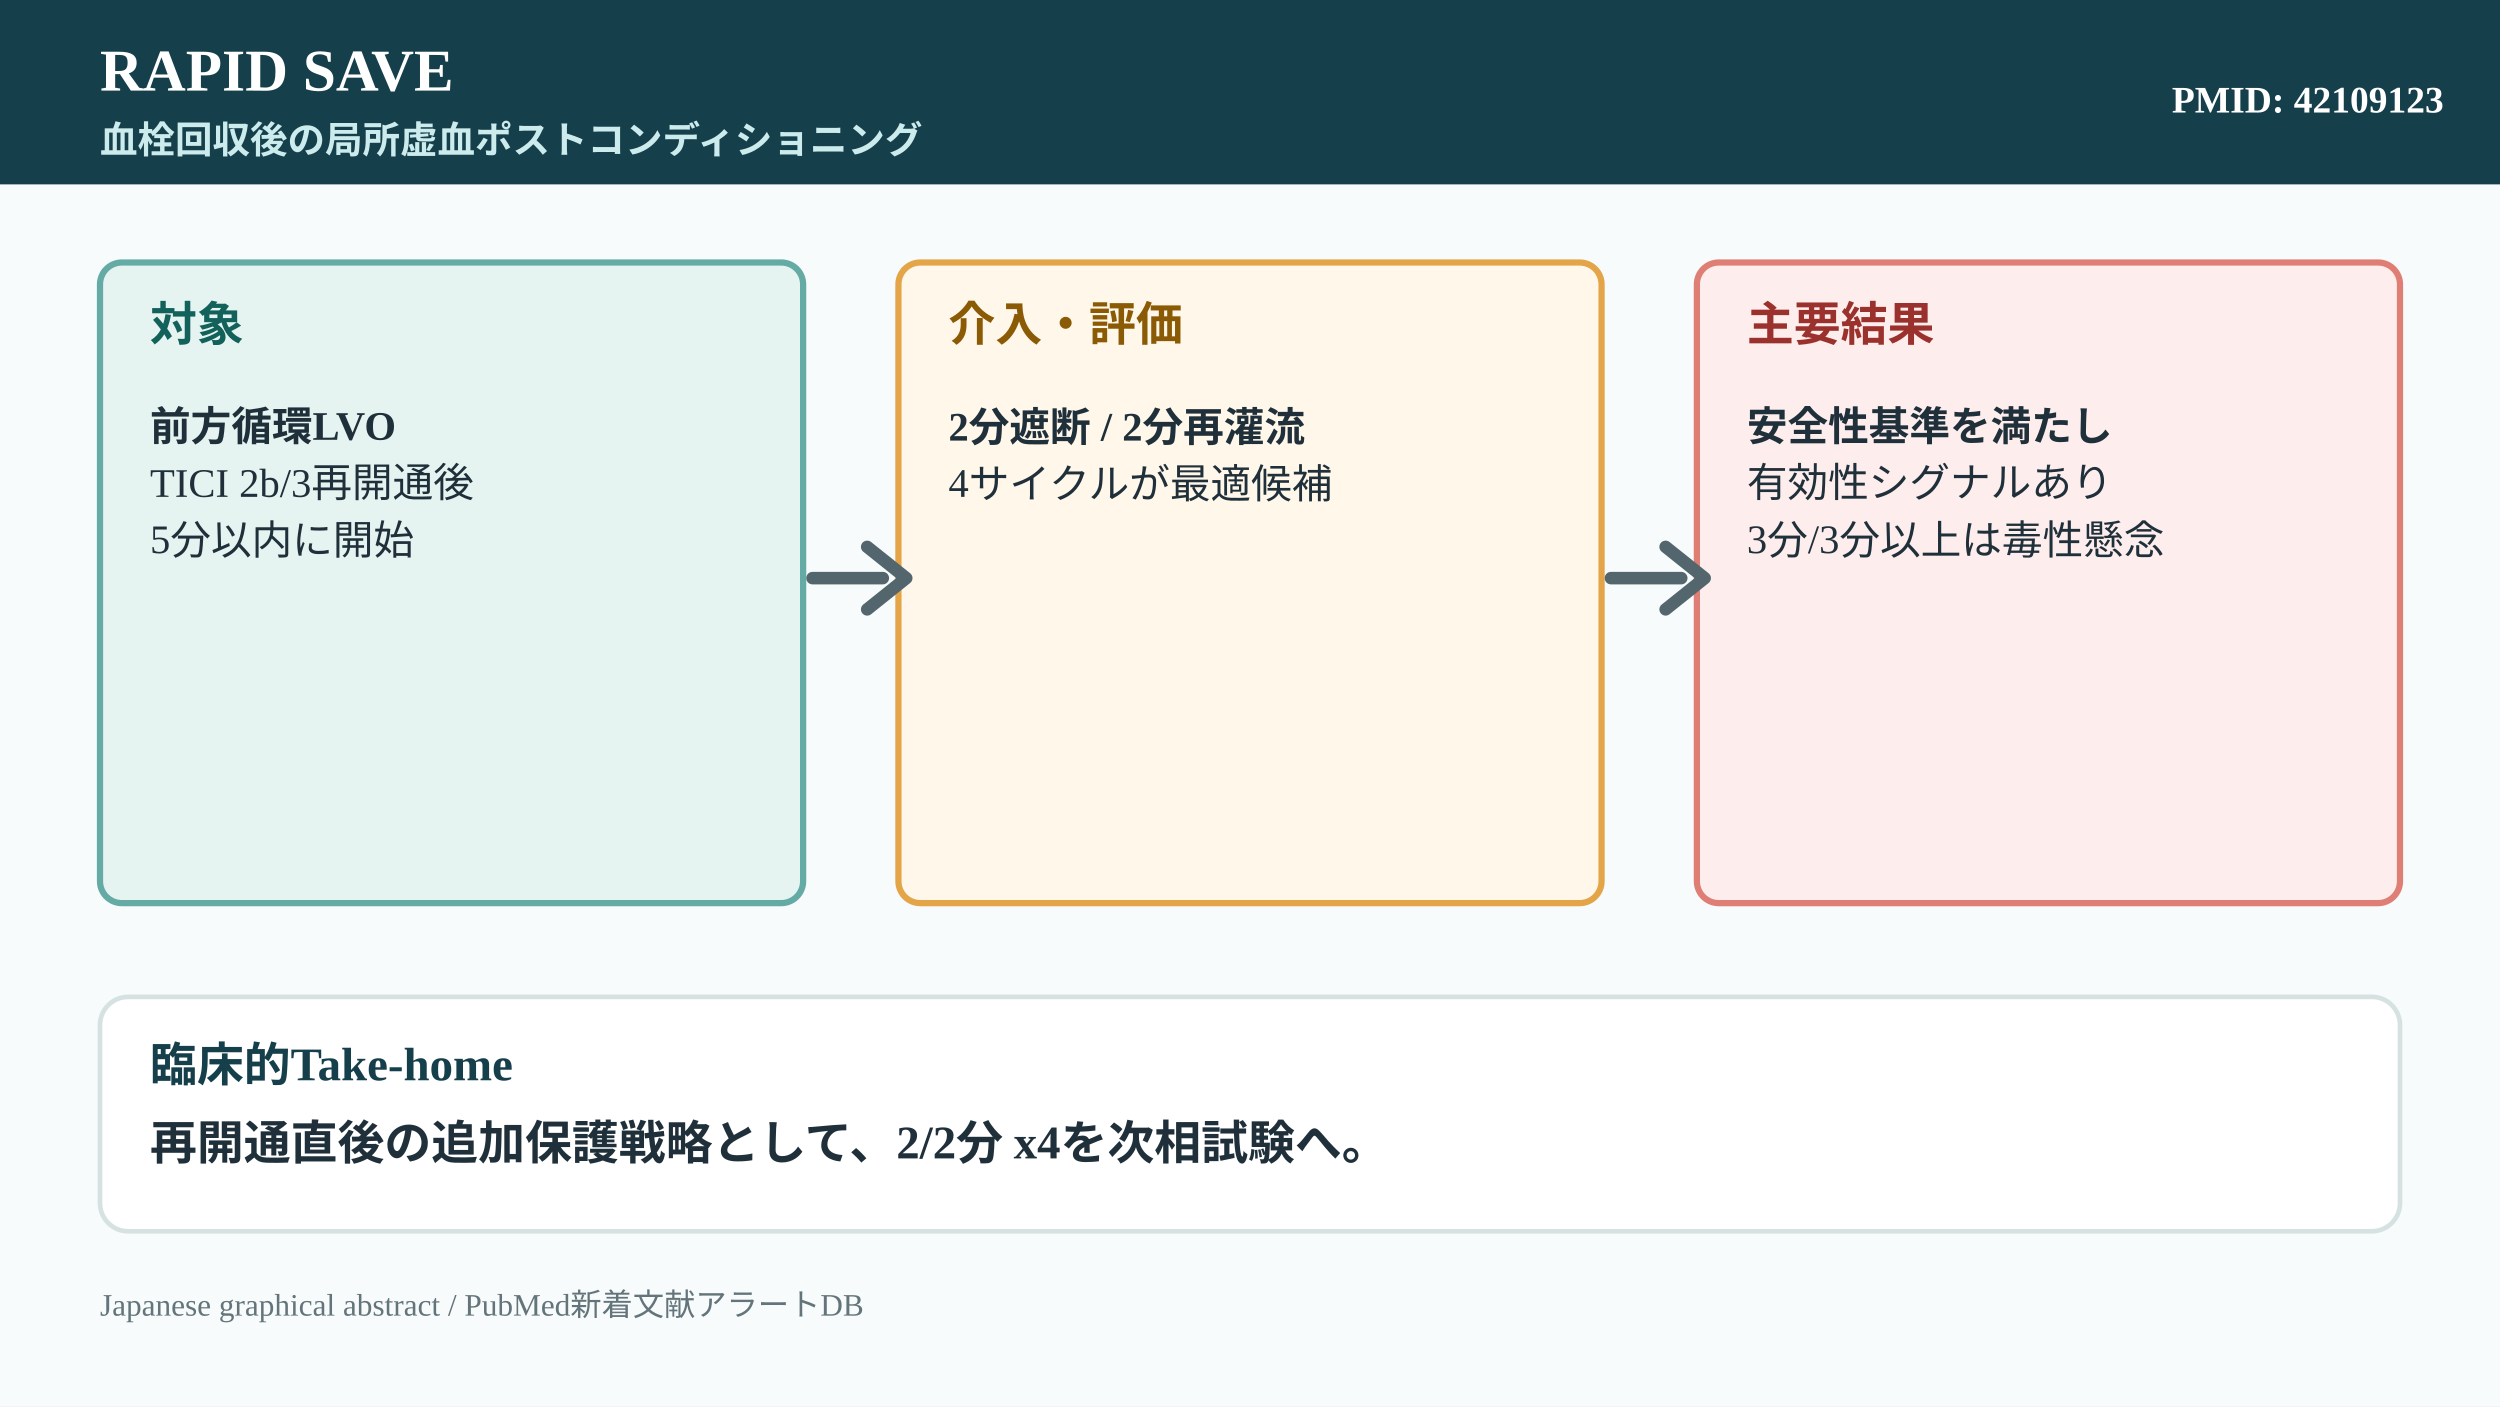
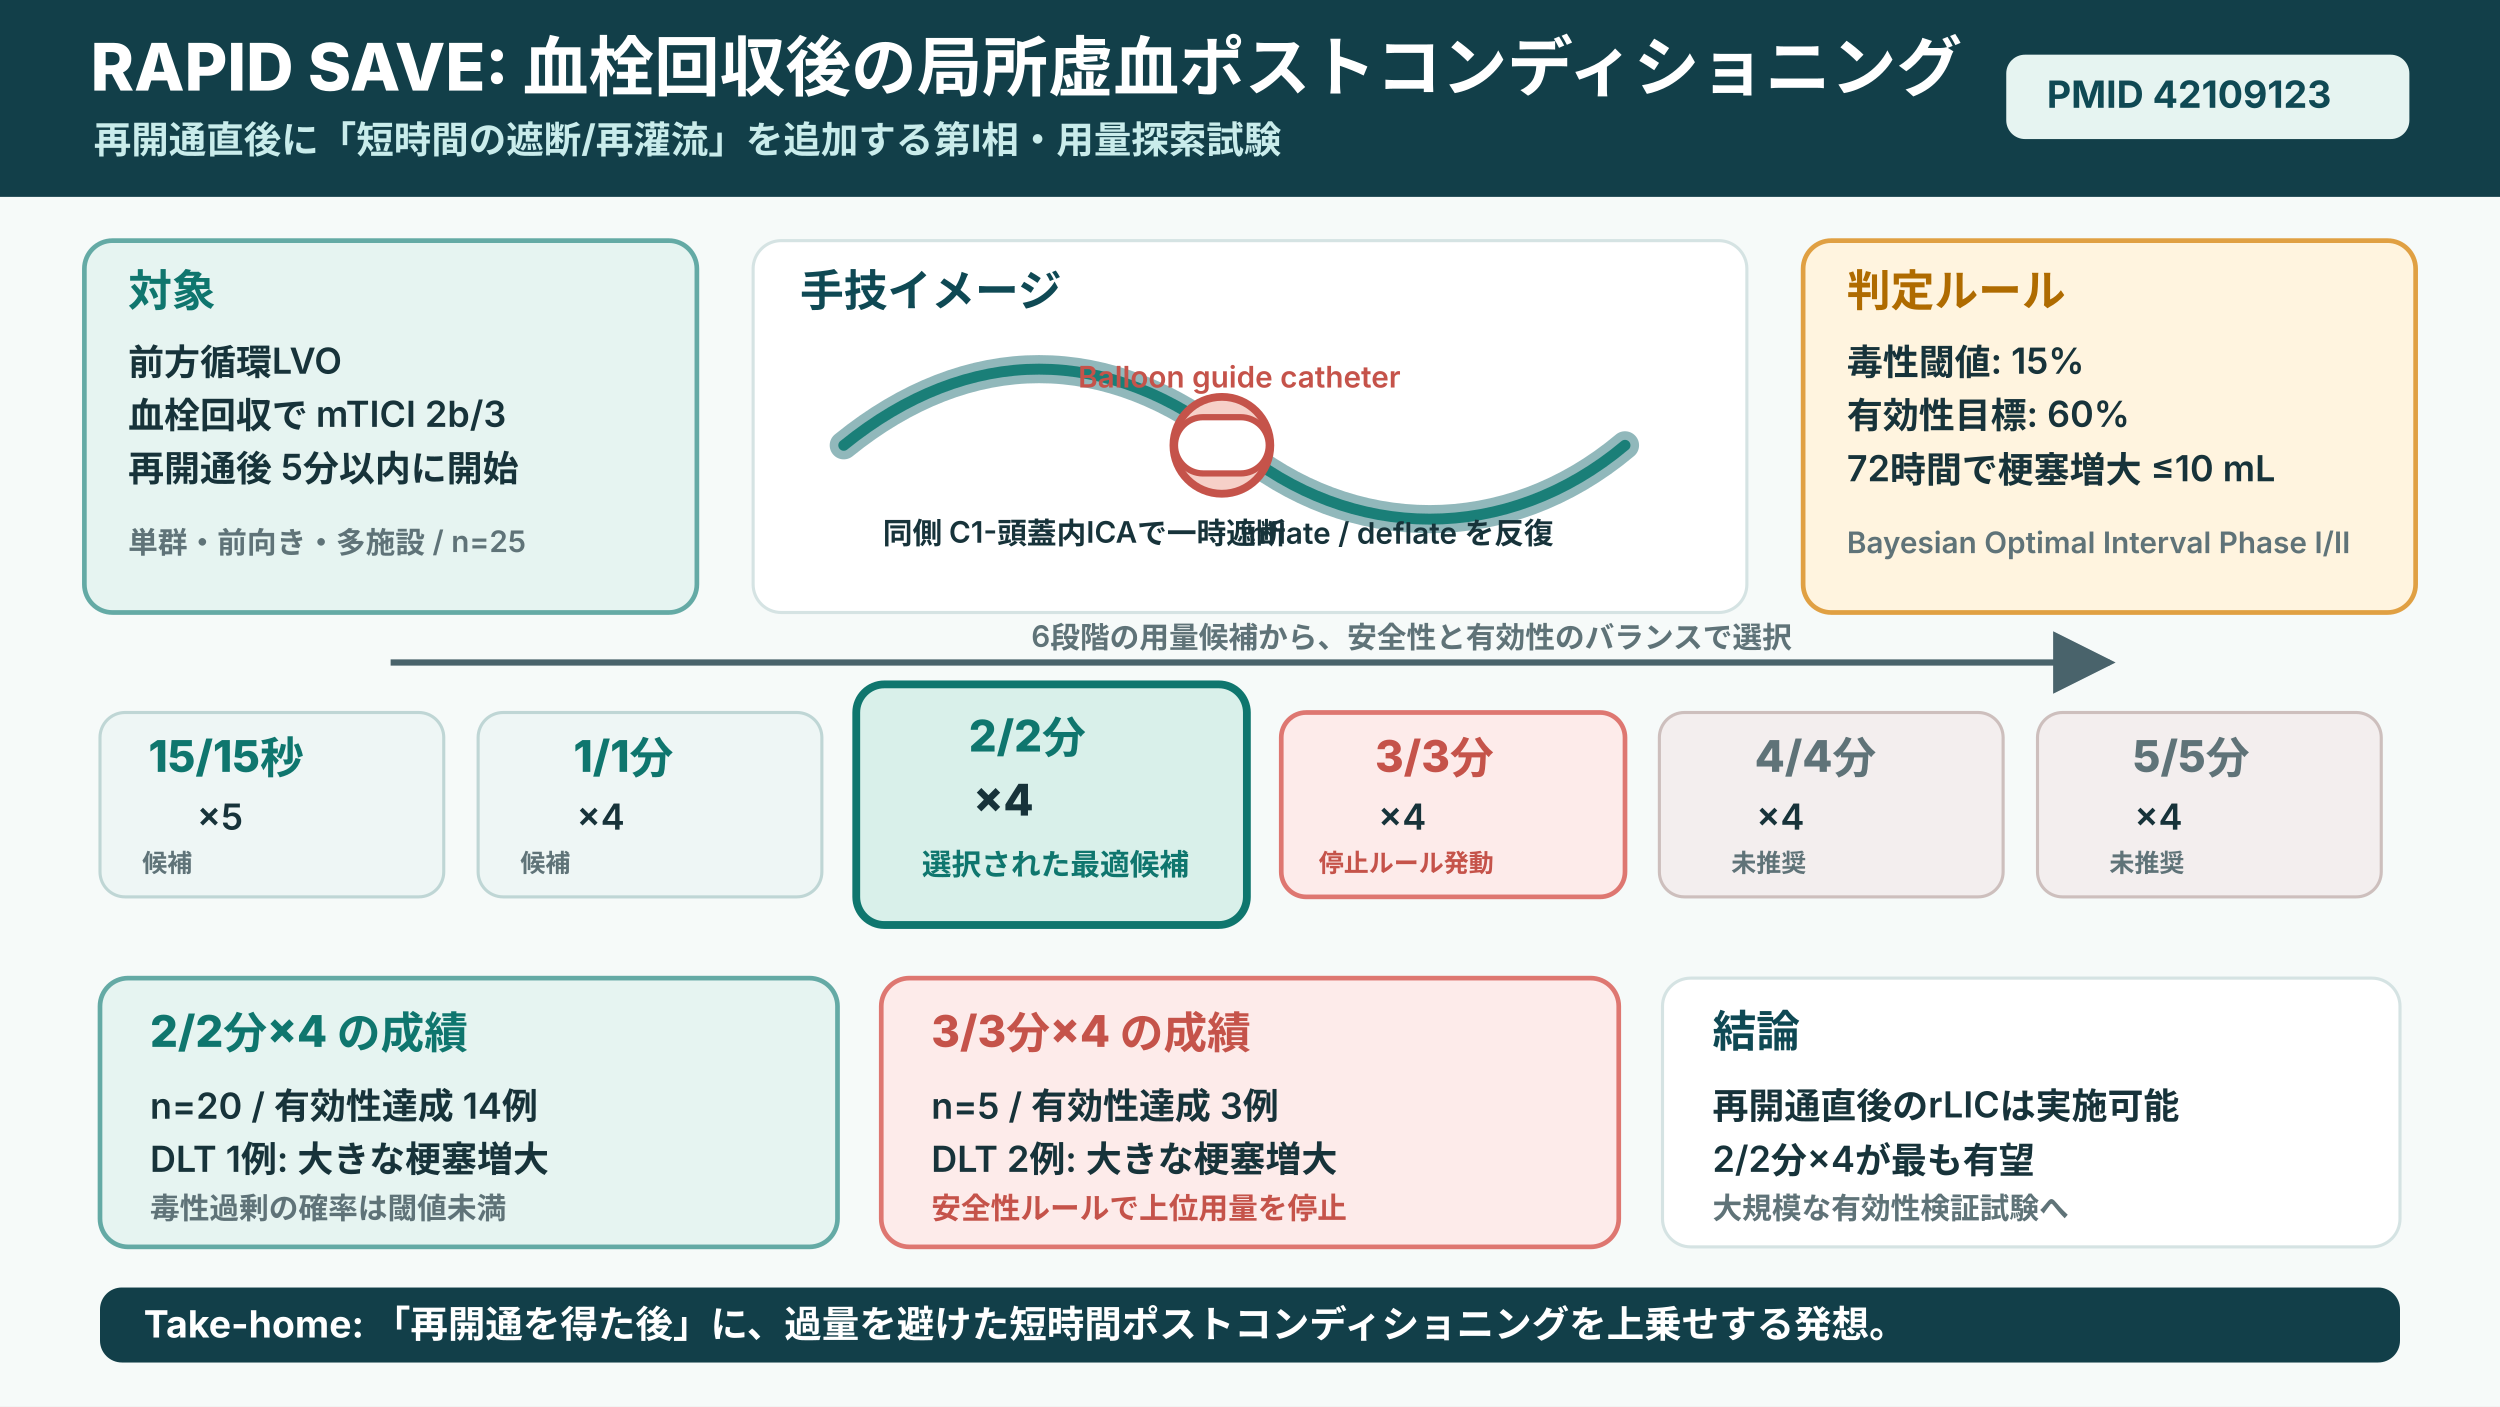
<svg xmlns="http://www.w3.org/2000/svg" width="1600" height="900" viewBox="0 0 1600 900">
-   <rect width="1600" height="900" fill="#f7fbfb" />
-   <rect width="1600" height="118" fill="#153f4a" />
-   <text x="64" y="58" font-size="38" fill="#fff" font-weight="800">RAPID SAVE</text>
-   <text x="64" y="98" font-size="24" fill="#ccebed" font-weight="600">血栓回収後の局所虚血ポストコンディショニング</text>
-   <text x="1390" y="72" font-size="24" fill="#fff" font-weight="700">PMID: 42109123</text>
-   <rect x="64" y="168" width="450" height="410" rx="14" fill="#e6f4f1" stroke="#64aaa5" stroke-width="4" />
-   <rect x="575" y="168" width="450" height="410" rx="14" fill="#fff7ea" stroke="#e3a548" stroke-width="4" />
-   <rect x="1086" y="168" width="450" height="410" rx="14" fill="#fdeeed" stroke="#df7e74" stroke-width="4" />
-   <text x="96" y="218" font-size="30" fill="#12615b" font-weight="800">対象</text>
-   <text x="96" y="282" font-size="26" fill="#20303a" font-weight="700">前方循環LVO</text>
-   <text x="96" y="318" font-size="26" fill="#20303a" font-weight="500">TICI 2b/3再開通後</text>
-   <text x="96" y="354" font-size="26" fill="#20303a" font-weight="500">5分以内に開始</text>
-   <text x="607" y="218" font-size="30" fill="#8b5a04" font-weight="800">介入・評価</text>
-   <text x="607" y="282" font-size="26" fill="#20303a" font-weight="700">2分遮断 / 2分再灌流</text>
-   <text x="607" y="318" font-size="26" fill="#20303a" font-weight="500">4サイクルが最適候補</text>
-   <text x="1118" y="218" font-size="30" fill="#9a312c" font-weight="800">主要結果</text>
-   <text x="1118" y="282" font-size="26" fill="#20303a" font-weight="700">安全性基準を満たし</text>
-   <text x="1118" y="318" font-size="26" fill="#20303a" font-weight="500">有効性シグナルあり</text>
-   <text x="1118" y="354" font-size="26" fill="#20303a" font-weight="500">3分/3分以上は毒性懸念</text>
-   <path d="M520 370 L565 370" stroke="#53656d" stroke-width="8" stroke-linecap="round" />
-   <path d="M555 350 L580 370 L555 390" fill="none" stroke="#53656d" stroke-width="8" stroke-linecap="round" stroke-linejoin="round" />
-   <path d="M1031 370 L1076 370" stroke="#53656d" stroke-width="8" stroke-linecap="round" />
-   <path d="M1066 350 L1091 370 L1066 390" fill="none" stroke="#53656d" stroke-width="8" stroke-linecap="round" stroke-linejoin="round" />
-   <rect x="64" y="638" width="1472" height="150" rx="18" fill="#fff" stroke="#d6e2e2" stroke-width="3" />
-   <text x="96" y="692" font-size="30" fill="#153f4a" font-weight="800">臨床的Take-home</text>
-   <text x="96" y="742" font-size="30" fill="#20303a" font-weight="700">再開通直後の追加保護戦略として、2/2分 x4を次相試験へ。</text>
-   <text x="64" y="842" font-size="20" fill="#63747a">Japanese graphical abstract / PubMed新着文献アラートDB</text>
+   <defs>
+     <style>
+       .bg{fill:#f6faf9}.ink{fill:#17333a}.muted{fill:#5f7378}.deep{fill:#0f4954}.teal{fill:#0f766e}.coral{fill:#c5534a}.amber{fill:#af6b00}
+       .title{font:800 42px -apple-system,BlinkMacSystemFont,"Hiragino Sans","Yu Gothic",sans-serif}.sub{font:700 24px -apple-system,BlinkMacSystemFont,"Hiragino Sans","Yu Gothic",sans-serif}
+       .h{font:800 28px -apple-system,BlinkMacSystemFont,"Hiragino Sans","Yu Gothic",sans-serif}.t{font:600 23px -apple-system,BlinkMacSystemFont,"Hiragino Sans","Yu Gothic",sans-serif}
+       .s{font:600 19px -apple-system,BlinkMacSystemFont,"Hiragino Sans","Yu Gothic",sans-serif}.xs{font:600 16px -apple-system,BlinkMacSystemFont,"Hiragino Sans","Yu Gothic",sans-serif}
+       .card{fill:#fff;stroke:#d5e3e3;stroke-width:2}.softTeal{fill:#e6f4f1;stroke:#64aaa5;stroke-width:3}.softAmber{fill:#fff4df;stroke:#e0a043;stroke-width:3}.softCoral{fill:#fdebea;stroke:#de7771;stroke-width:3}
+     </style>
+     <marker id="arrow" markerWidth="12" markerHeight="12" refX="10" refY="6" orient="auto">
+       <path d="M1,1 L11,6 L1,11 Z" fill="#49636b" />
+     </marker>
+   </defs>
+   <rect class="bg" width="1600" height="900" />
+   <rect x="0" y="0" width="1600" height="126" fill="#123f49" />
+   <text x="58" y="58" class="title" fill="#fff">RAPID SAVE: 血栓回収後の局所虚血ポストコンディショニング</text>
+   <text x="60" y="98" class="sub" fill="#c9eceb">再開通直後に「短時間の遮断/再灌流」を追加する第I相・用量探索試験</text>
+   <rect x="1284" y="35" width="258" height="54" rx="12" fill="#e6f4f1" />
+   <text x="1310" y="69" class="sub deep">PMID 42109123</text>
+   <rect x="54" y="154" width="392" height="238" rx="18" class="softTeal" />
+   <text x="82" y="196" class="h teal">対象</text>
+   <text x="82" y="240" class="t ink">前方循環LVO</text>
+   <text x="82" y="274" class="t ink">血栓回収で mTICI 2b/3</text>
+   <text x="82" y="308" class="t ink">再開通後 5分以内に開始</text>
+   <text x="82" y="354" class="s muted">単群・前向き・多施設 / n=25</text>
+   <rect x="482" y="154" width="636" height="238" rx="18" class="card" />
+   <text x="512" y="196" class="h deep">手技イメージ</text>
+   <path d="M540 285 C620 220, 710 220, 790 285 C865 348, 965 348, 1040 285" fill="none" stroke="#91b8bb" stroke-width="18" stroke-linecap="round" />
+   <path d="M540 285 C620 220, 710 220, 790 285 C865 348, 965 348, 1040 285" fill="none" stroke="#1a7f78" stroke-width="7" stroke-linecap="round" />
+   <circle cx="782" cy="285" r="31" fill="#f6d0c8" stroke="#c5534a" stroke-width="5" />
+   <rect x="752" y="267" width="60" height="36" rx="18" fill="#fff" stroke="#c5534a" stroke-width="4" />
+   <text x="690" y="248" class="s coral">Balloon guide catheter</text>
+   <text x="565" y="348" class="s ink">同側 C1-頭蓋内ICAで一時遮断</text>
+   <text x="794" y="348" class="s ink">inflate / deflate を反復</text>
+   <rect x="1154" y="154" width="392" height="238" rx="18" class="softAmber" />
+   <text x="1182" y="196" class="h amber">判定ルール</text>
+   <text x="1182" y="240" class="t ink">毒性閾値: 15%</text>
+   <text x="1182" y="274" class="t ink">有効性目標: 60%</text>
+   <text x="1182" y="308" class="t ink">72時間で梗塞増大 ≤10 mL</text>
+   <text x="1182" y="354" class="s muted">Bayesian Optimal Interval Phase I/II</text>
+   <line x1="250" y1="424" x2="1350" y2="424" stroke="#49636b" stroke-width="4" marker-end="url(#arrow)" />
+   <text x="660" y="414" class="s muted">6段階の用量候補から、安全性と有効性のバランスで選択</text>
+   <rect x="64" y="456" width="220" height="118" rx="16" fill="#eef6f5" stroke="#bfd6d5" stroke-width="2" />
+   <text x="95" y="494" class="h teal">15/15秒</text>
+   <text x="126" y="531" class="t ink">×5</text>
+   <text x="91" y="558" class="xs muted">候補</text>
+   <rect x="306" y="456" width="220" height="118" rx="16" fill="#eef6f5" stroke="#bfd6d5" stroke-width="2" />
+   <text x="367" y="494" class="h teal">1/1分</text>
+   <text x="369" y="531" class="t ink">×4</text>
+   <text x="333" y="558" class="xs muted">候補</text>
+   <rect x="548" y="438" width="250" height="154" rx="18" fill="#d9f0ea" stroke="#0f766e" stroke-width="5" />
+   <text x="620" y="481" class="h teal">2/2分</text>
+   <text x="623" y="522" class="h ink">×4</text>
+   <text x="590" y="560" class="s teal">選択された最適候補</text>
+   <rect x="820" y="456" width="220" height="118" rx="16" fill="#fdebea" stroke="#de7771" stroke-width="3" />
+   <text x="880" y="494" class="h coral">3/3分</text>
+   <text x="882" y="531" class="t ink">×4</text>
+   <text x="844" y="558" class="xs coral">停止ルール発動</text>
+   <rect x="1062" y="456" width="220" height="118" rx="16" fill="#f3eeee" stroke="#cdbfbd" stroke-width="2" />
+   <text x="1123" y="494" class="h muted">4/4分</text>
+   <text x="1124" y="531" class="t ink">×4</text>
+   <text x="1108" y="558" class="xs muted">未推奨</text>
+   <rect x="1304" y="456" width="220" height="118" rx="16" fill="#f3eeee" stroke="#cdbfbd" stroke-width="2" />
+   <text x="1365" y="494" class="h muted">5/5分</text>
+   <text x="1366" y="531" class="t ink">×4</text>
+   <text x="1350" y="558" class="xs muted">未推奨</text>
+   <rect x="64" y="626" width="472" height="172" rx="18" class="softTeal" />
+   <text x="96" y="670" class="h teal">2/2分×4 の成績</text>
+   <text x="96" y="716" class="t ink">n=20 / 有効性達成 14例</text>
+   <text x="96" y="750" class="t ink">DLT 1例: 大きな梗塞増大</text>
+   <text x="96" y="780" class="s muted">毒性過剰の確率は閾値未満</text>
+   <rect x="564" y="626" width="472" height="172" rx="18" class="softCoral" />
+   <text x="596" y="670" class="h coral">3/3分×4 の成績</text>
+   <text x="596" y="716" class="t ink">n=5 / 有効性達成 3例</text>
+   <text x="596" y="750" class="t ink">DLT 2例: 大きな梗塞増大</text>
+   <text x="596" y="780" class="s coral">安全性ルールで上位用量を停止</text>
+   <rect x="1064" y="626" width="472" height="172" rx="18" class="card" />
+   <text x="1096" y="670" class="h deep">結論</text>
+   <text x="1096" y="716" class="t ink">再開通直後のrLICは実施可能</text>
+   <text x="1096" y="750" class="t ink">2/2分×4が最も有望</text>
+   <text x="1096" y="780" class="s muted">大規模な有効性検証試験へ</text>
+   <rect x="64" y="824" width="1472" height="48" rx="14" fill="#123f49" />
+   <text x="92" y="856" class="sub" fill="#fff">Take-home: 「再開通を得た後」に、過量を避けた短時間ポストコンディショニングを上乗せする発想。</text>
</svg>
